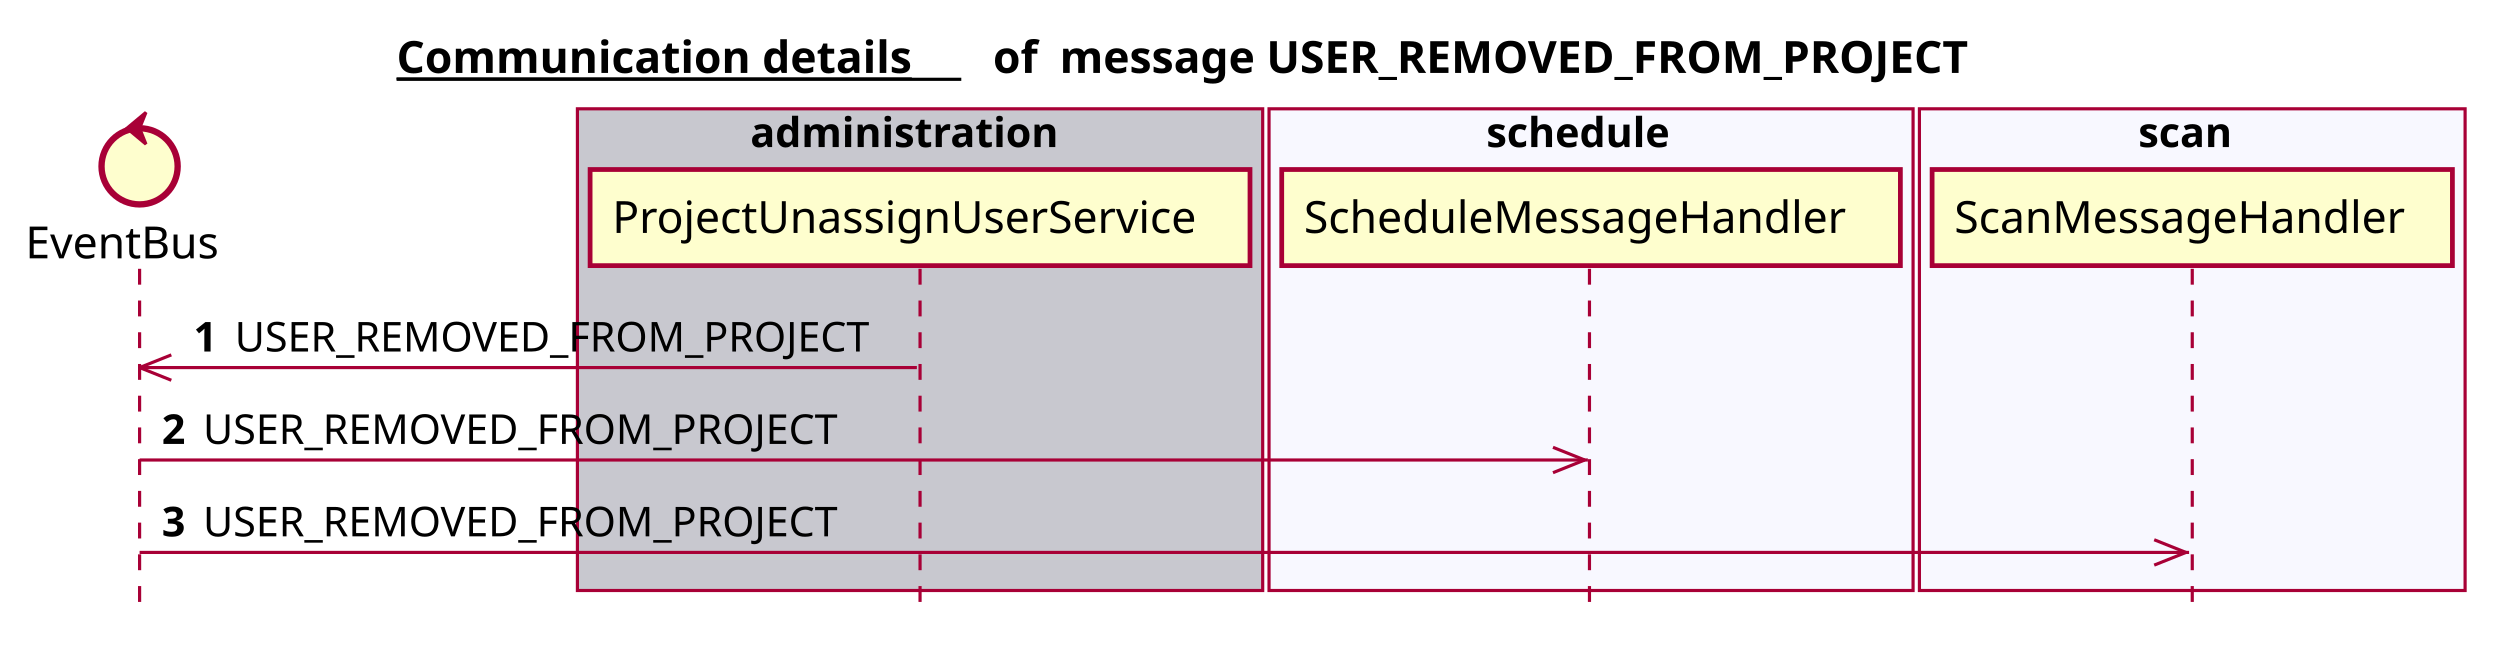
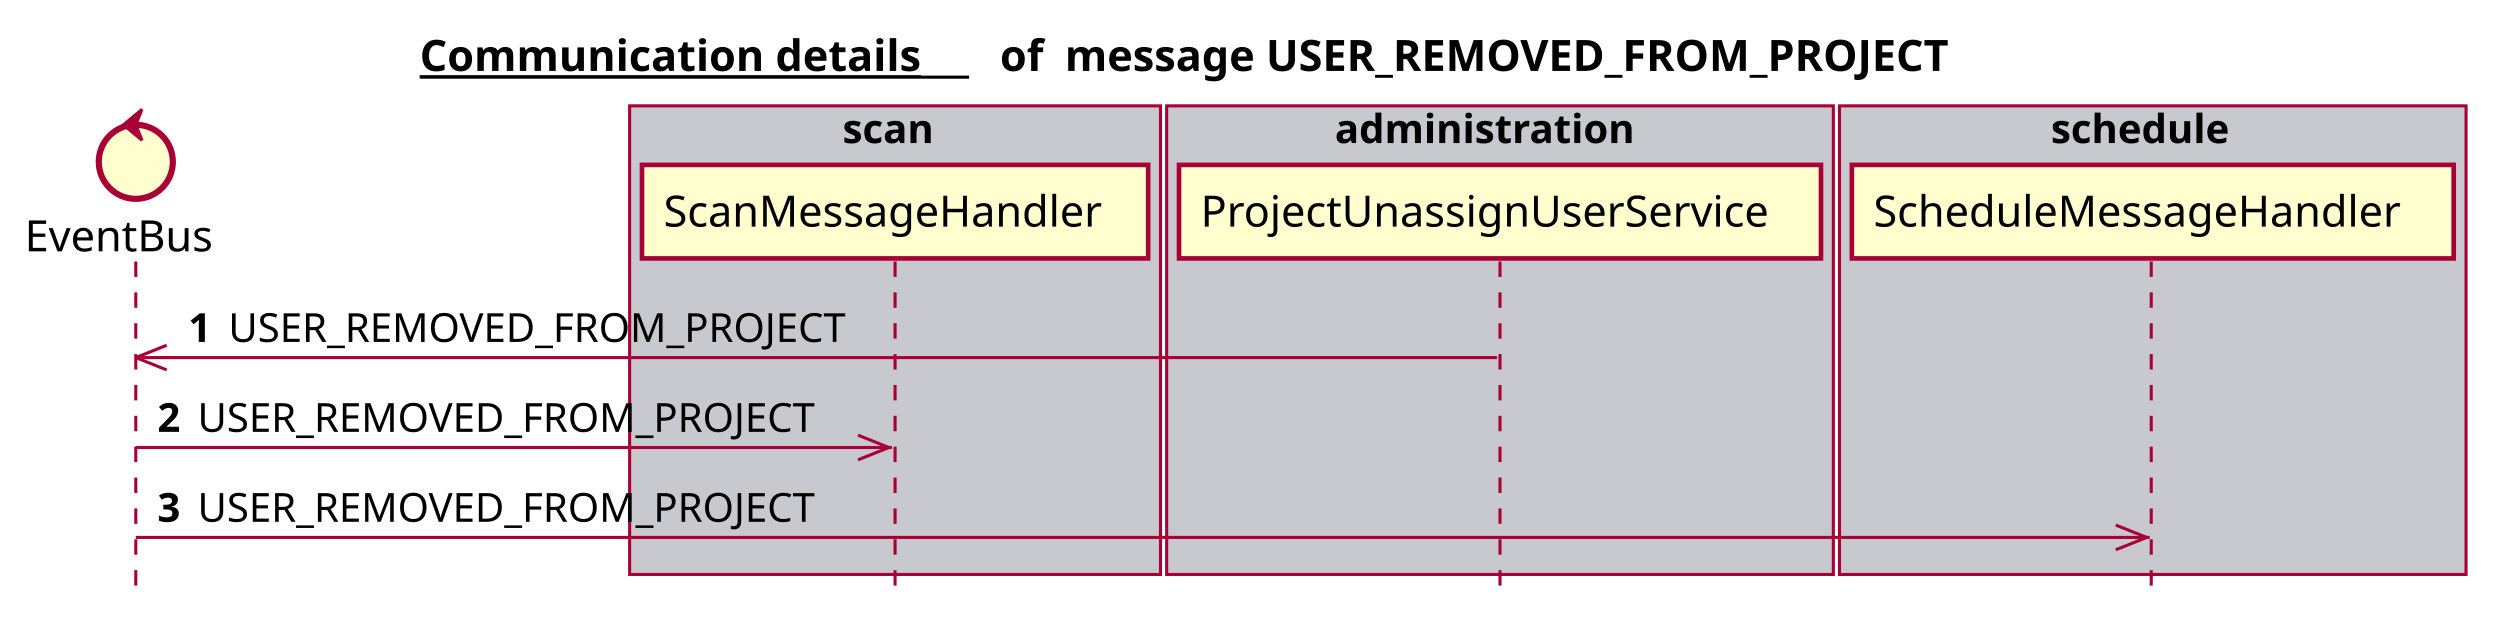
- <svg xmlns="http://www.w3.org/2000/svg" contentScriptType="application/ecmascript" contentStyleType="text/css" height="204px" preserveAspectRatio="none" style="width:788px;height:204px;" version="1.1" viewBox="0 0 788 204" width="788px" zoomAndPan="magnify">
+ <svg xmlns="http://www.w3.org/2000/svg" contentScriptType="application/ecmascript" contentStyleType="text/css" height="204px" preserveAspectRatio="none" style="width:810px;height:204px;" version="1.1" viewBox="0 0 810 204" width="810px" zoomAndPan="magnify">
  <defs />
  <g>
-     <text fill="#000000" font-family="sans-serif" font-size="14" font-weight="bold" lengthAdjust="spacingAndGlyphs" text-decoration="underline" textLength="178" x="125" y="22.995">Communication details</text>
-     <line style="stroke: #000000; stroke-width: 1.0;" x1="125" x2="303" y1="24.995" y2="24.995" />
-     <text fill="#000000" font-family="sans-serif" font-size="14" font-weight="bold" lengthAdjust="spacingAndGlyphs" textLength="16" x="313" y="22.995">of</text>
-     <text fill="#000000" font-family="sans-serif" font-size="14" font-weight="bold" lengthAdjust="spacingAndGlyphs" textLength="322" x="334" y="22.995">message USER_REMOVED_FROM_PROJECT</text>
-     <rect fill="#C8C8CF" height="151.828" style="stroke: #A80036; stroke-width: 1.0;" width="216" x="182" y="34.297" />
-     <text fill="#000000" font-family="sans-serif" font-size="13" font-weight="bold" lengthAdjust="spacingAndGlyphs" textLength="107" x="236.5" y="46.364">administration</text>
-     <rect fill="#F8F8FF" height="151.828" style="stroke: #A80036; stroke-width: 1.0;" width="203" x="400" y="34.297" />
-     <text fill="#000000" font-family="sans-serif" font-size="13" font-weight="bold" lengthAdjust="spacingAndGlyphs" textLength="66" x="468.5" y="46.364">schedule</text>
-     <rect fill="#F8F8FF" height="151.828" style="stroke: #A80036; stroke-width: 1.0;" width="172" x="605" y="34.297" />
-     <text fill="#000000" font-family="sans-serif" font-size="13" font-weight="bold" lengthAdjust="spacingAndGlyphs" textLength="34" x="674" y="46.364">scan</text>
+     <text fill="#000000" font-family="sans-serif" font-size="14" font-weight="bold" lengthAdjust="spacingAndGlyphs" text-decoration="underline" textLength="178" x="136" y="22.995">Communication details</text>
+     <line style="stroke: #000000; stroke-width: 1.0;" x1="136" x2="314" y1="24.995" y2="24.995" />
+     <text fill="#000000" font-family="sans-serif" font-size="14" font-weight="bold" lengthAdjust="spacingAndGlyphs" textLength="16" x="324" y="22.995">of</text>
+     <text fill="#000000" font-family="sans-serif" font-size="14" font-weight="bold" lengthAdjust="spacingAndGlyphs" textLength="322" x="345" y="22.995">message USER_REMOVED_FROM_PROJECT</text>
+     <rect fill="#C8C8CF" height="151.828" style="stroke: #A80036; stroke-width: 1.0;" width="172" x="204" y="34.297" />
+     <text fill="#000000" font-family="sans-serif" font-size="13" font-weight="bold" lengthAdjust="spacingAndGlyphs" textLength="34" x="273" y="46.364">scan</text>
+     <rect fill="#C8C8CF" height="151.828" style="stroke: #A80036; stroke-width: 1.0;" width="216" x="378" y="34.297" />
+     <text fill="#000000" font-family="sans-serif" font-size="13" font-weight="bold" lengthAdjust="spacingAndGlyphs" textLength="107" x="432.5" y="46.364">administration</text>
+     <rect fill="#C8C8CF" height="151.828" style="stroke: #A80036; stroke-width: 1.0;" width="203" x="596" y="34.297" />
+     <text fill="#000000" font-family="sans-serif" font-size="13" font-weight="bold" lengthAdjust="spacingAndGlyphs" textLength="66" x="664.5" y="46.364">schedule</text>
    <line style="stroke: #A80036; stroke-width: 1.0; stroke-dasharray: 5.0,5.0;" x1="44" x2="44" y1="84.727" y2="192.125" />
    <line style="stroke: #A80036; stroke-width: 1.0; stroke-dasharray: 5.0,5.0;" x1="290" x2="290" y1="84.727" y2="192.125" />
-     <line style="stroke: #A80036; stroke-width: 1.0; stroke-dasharray: 5.0,5.0;" x1="501" x2="501" y1="84.727" y2="192.125" />
-     <line style="stroke: #A80036; stroke-width: 1.0; stroke-dasharray: 5.0,5.0;" x1="691" x2="691" y1="84.727" y2="192.125" />
+     <line style="stroke: #A80036; stroke-width: 1.0; stroke-dasharray: 5.0,5.0;" x1="486" x2="486" y1="84.727" y2="192.125" />
+     <line style="stroke: #A80036; stroke-width: 1.0; stroke-dasharray: 5.0,5.0;" x1="697" x2="697" y1="84.727" y2="192.125" />
    <text fill="#000000" font-family="sans-serif" font-size="14" lengthAdjust="spacingAndGlyphs" textLength="66" x="8" y="81.425">EventBus</text>
    <ellipse cx="44" cy="52.43" fill="#FEFECE" rx="12" ry="12" style="stroke: #A80036; stroke-width: 2.0;" />
    <polygon fill="#A80036" points="40,40.43,46,35.43,44,40.43,46,45.43,40,40.43" style="stroke: #A80036; stroke-width: 1.0;" />
-     <rect fill="#FEFECE" height="30.297" style="stroke: #A80036; stroke-width: 1.5;" width="208" x="186" y="53.43" />
-     <text fill="#000000" font-family="sans-serif" font-size="14" lengthAdjust="spacingAndGlyphs" textLength="194" x="193" y="73.425">ProjectUnassignUserService</text>
-     <rect fill="#FEFECE" height="30.297" style="stroke: #A80036; stroke-width: 1.5;" width="195" x="404" y="53.43" />
-     <text fill="#000000" font-family="sans-serif" font-size="14" lengthAdjust="spacingAndGlyphs" textLength="181" x="411" y="73.425">ScheduleMessageHandler</text>
-     <rect fill="#FEFECE" height="30.297" style="stroke: #A80036; stroke-width: 1.5;" width="164" x="609" y="53.43" />
-     <text fill="#000000" font-family="sans-serif" font-size="14" lengthAdjust="spacingAndGlyphs" textLength="150" x="616" y="73.425">ScanMessageHandler</text>
+     <rect fill="#FEFECE" height="30.297" style="stroke: #A80036; stroke-width: 1.5;" width="164" x="208" y="53.43" />
+     <text fill="#000000" font-family="sans-serif" font-size="14" lengthAdjust="spacingAndGlyphs" textLength="150" x="215" y="73.425">ScanMessageHandler</text>
+     <rect fill="#FEFECE" height="30.297" style="stroke: #A80036; stroke-width: 1.5;" width="208" x="382" y="53.43" />
+     <text fill="#000000" font-family="sans-serif" font-size="14" lengthAdjust="spacingAndGlyphs" textLength="194" x="389" y="73.425">ProjectUnassignUserService</text>
+     <rect fill="#FEFECE" height="30.297" style="stroke: #A80036; stroke-width: 1.5;" width="195" x="600" y="53.43" />
+     <text fill="#000000" font-family="sans-serif" font-size="14" lengthAdjust="spacingAndGlyphs" textLength="181" x="607" y="73.425">ScheduleMessageHandler</text>
    <line style="stroke: #A80036; stroke-width: 1.0;" x1="44" x2="54" y1="115.859" y2="111.859" />
    <line style="stroke: #A80036; stroke-width: 1.0;" x1="44" x2="54" y1="115.859" y2="119.859" />
-     <line style="stroke: #A80036; stroke-width: 1.0;" x1="44" x2="289" y1="115.859" y2="115.859" />
+     <line style="stroke: #A80036; stroke-width: 1.0;" x1="44" x2="485" y1="115.859" y2="115.859" />
    <text fill="#000000" font-family="sans-serif" font-size="13" font-weight="bold" lengthAdjust="spacingAndGlyphs" textLength="9" x="61" y="110.793">1</text>
    <text fill="#000000" font-family="sans-serif" font-size="13" lengthAdjust="spacingAndGlyphs" textLength="209" x="74" y="110.793">USER_REMOVED_FROM_PROJECT</text>
-     <line style="stroke: #A80036; stroke-width: 1.0;" x1="499.5" x2="489.5" y1="144.992" y2="140.992" />
-     <line style="stroke: #A80036; stroke-width: 1.0;" x1="499.5" x2="489.5" y1="144.992" y2="148.992" />
-     <line style="stroke: #A80036; stroke-width: 1.0;" x1="44" x2="500.5" y1="144.992" y2="144.992" />
+     <line style="stroke: #A80036; stroke-width: 1.0;" x1="288" x2="278" y1="144.992" y2="140.992" />
+     <line style="stroke: #A80036; stroke-width: 1.0;" x1="288" x2="278" y1="144.992" y2="148.992" />
+     <line style="stroke: #A80036; stroke-width: 1.0;" x1="44" x2="289" y1="144.992" y2="144.992" />
    <text fill="#000000" font-family="sans-serif" font-size="13" font-weight="bold" lengthAdjust="spacingAndGlyphs" textLength="9" x="51" y="139.926">2</text>
    <text fill="#000000" font-family="sans-serif" font-size="13" lengthAdjust="spacingAndGlyphs" textLength="209" x="64" y="139.926">USER_REMOVED_FROM_PROJECT</text>
-     <line style="stroke: #A80036; stroke-width: 1.0;" x1="689" x2="679" y1="174.125" y2="170.125" />
-     <line style="stroke: #A80036; stroke-width: 1.0;" x1="689" x2="679" y1="174.125" y2="178.125" />
-     <line style="stroke: #A80036; stroke-width: 1.0;" x1="44" x2="690" y1="174.125" y2="174.125" />
+     <line style="stroke: #A80036; stroke-width: 1.0;" x1="695.5" x2="685.5" y1="174.125" y2="170.125" />
+     <line style="stroke: #A80036; stroke-width: 1.0;" x1="695.5" x2="685.5" y1="174.125" y2="178.125" />
+     <line style="stroke: #A80036; stroke-width: 1.0;" x1="44" x2="696.5" y1="174.125" y2="174.125" />
    <text fill="#000000" font-family="sans-serif" font-size="13" font-weight="bold" lengthAdjust="spacingAndGlyphs" textLength="9" x="51" y="169.059">3</text>
    <text fill="#000000" font-family="sans-serif" font-size="13" lengthAdjust="spacingAndGlyphs" textLength="209" x="64" y="169.059">USER_REMOVED_FROM_PROJECT</text>
  </g>
</svg>
